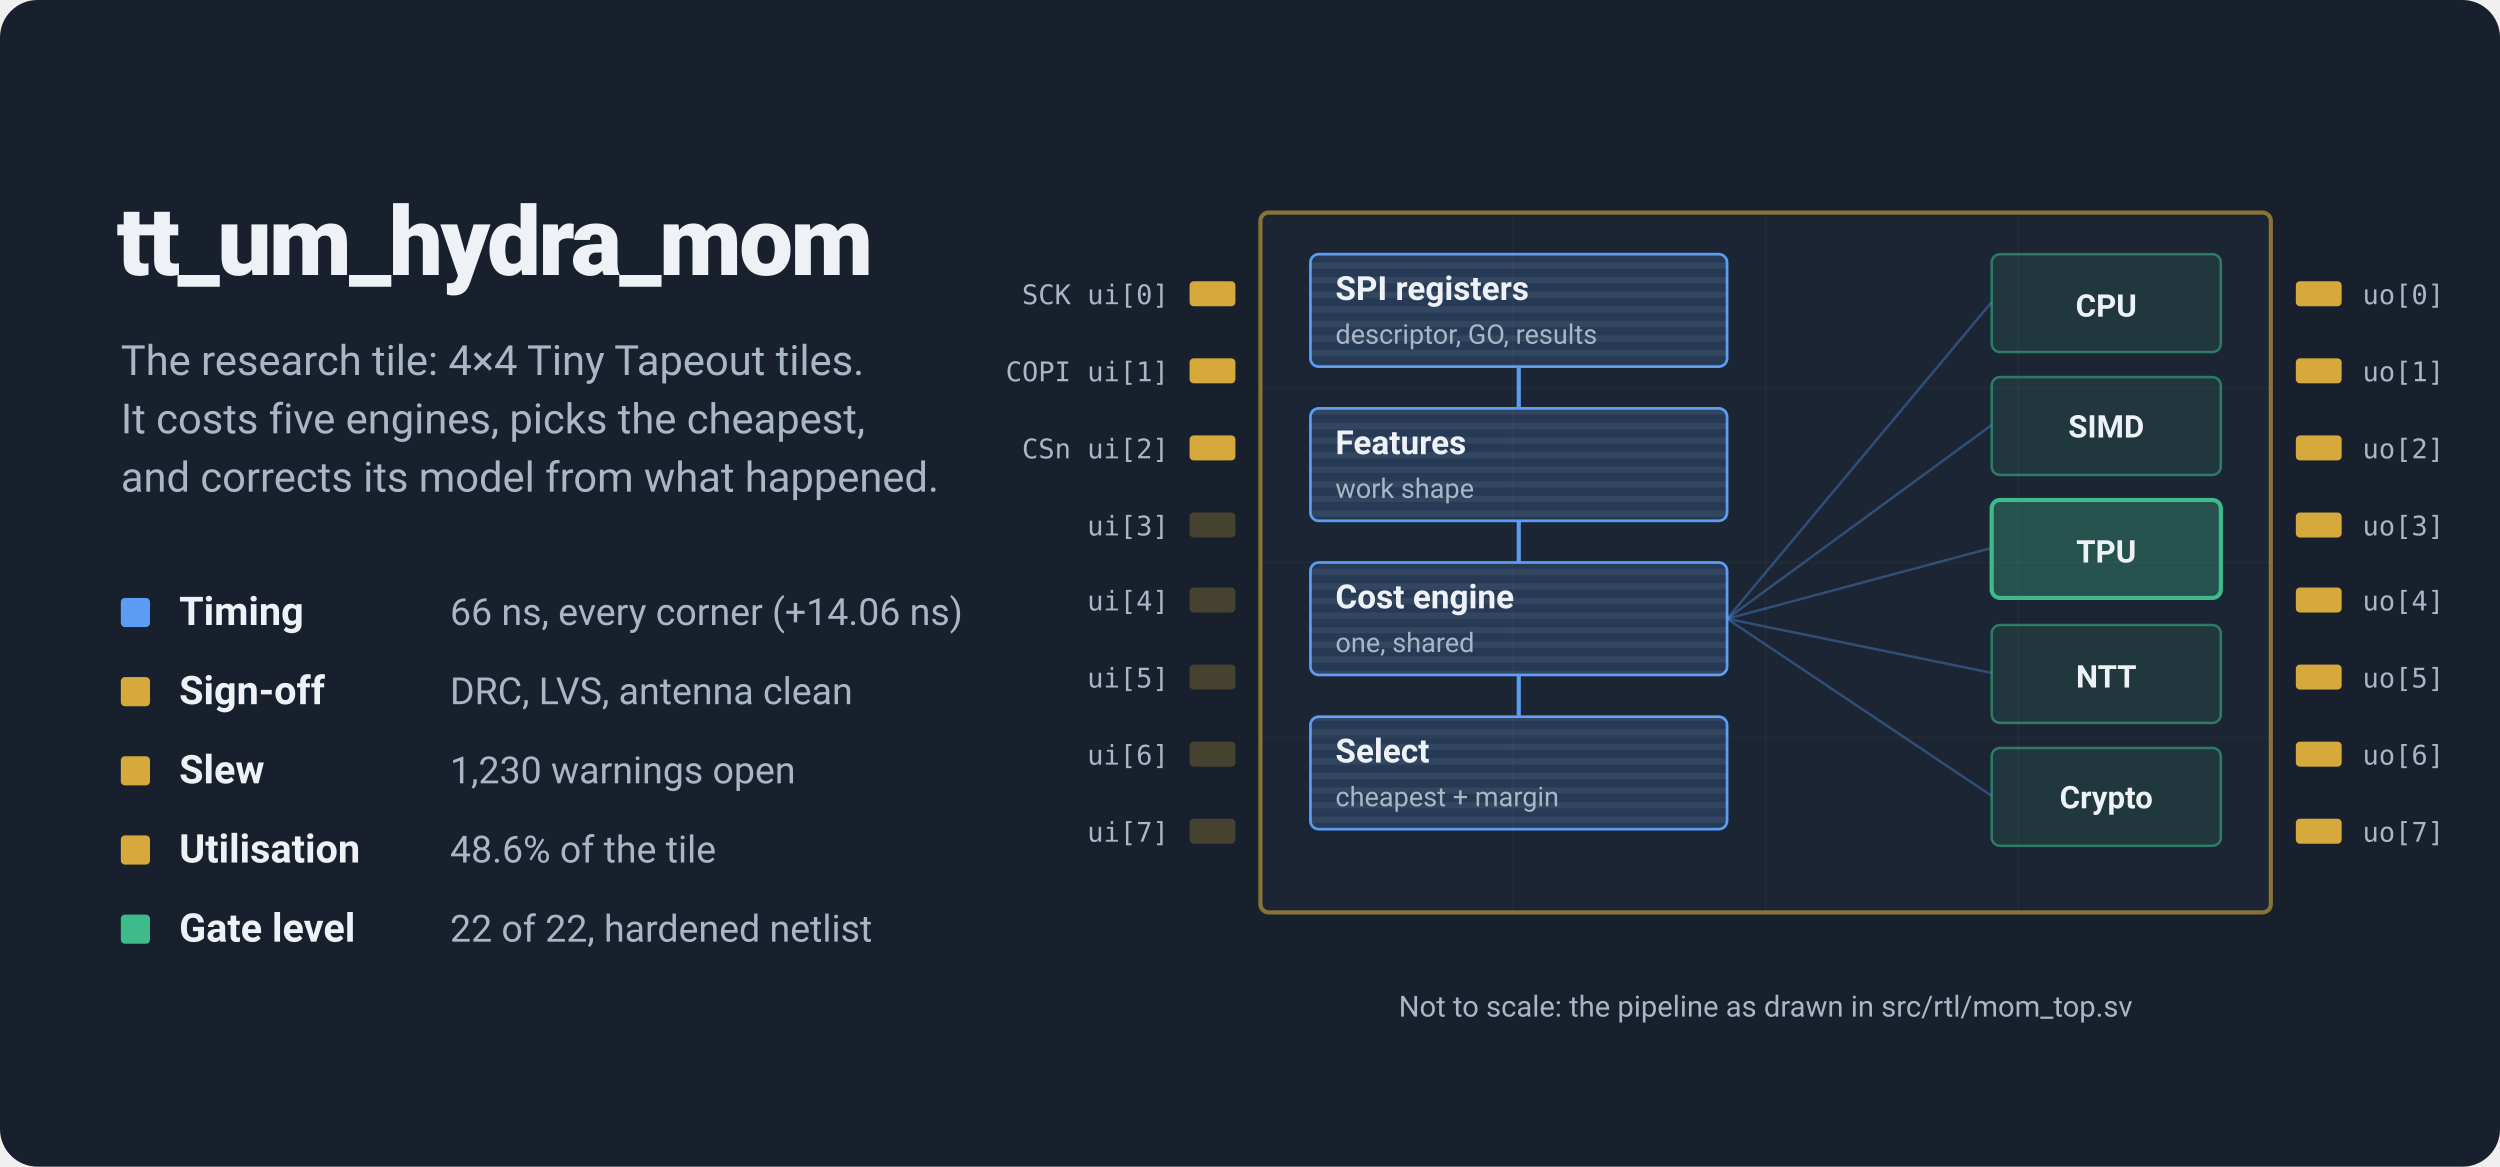
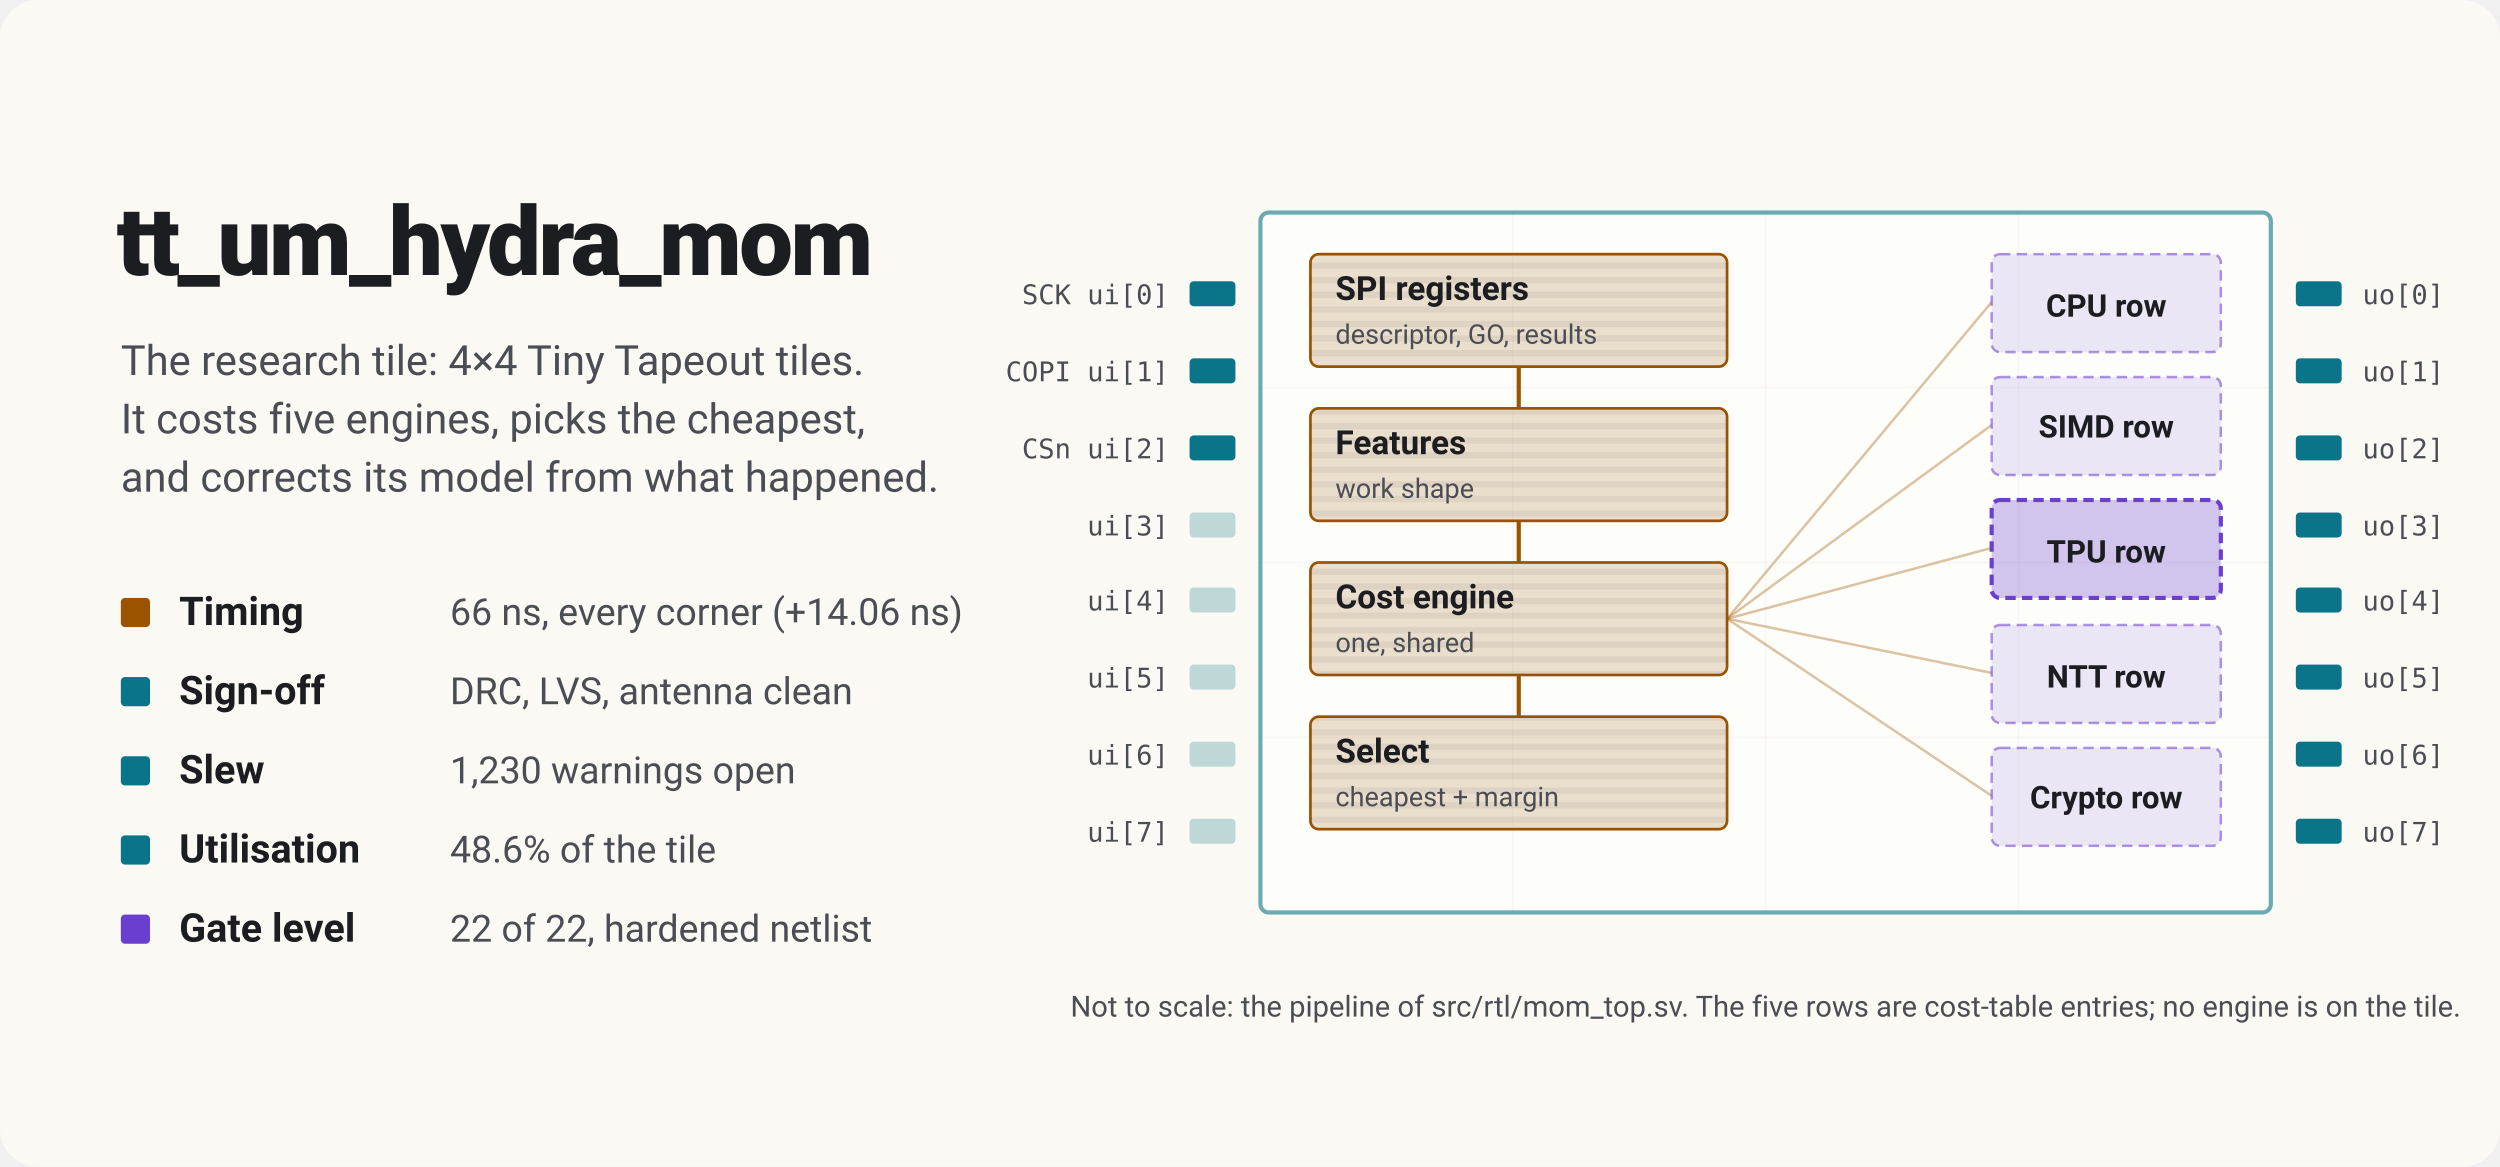
<svg xmlns="http://www.w3.org/2000/svg" viewBox="0 0 1200 560" width="1200" height="560" role="img" aria-labelledby="t d">
  <style>
  /* Static (SkyWater 130 audit, 2026-10-11): a README image cannot offer a
     pause control, so the lead figures show their final state only. */
  .bit { opacity: 1; } .cost { opacity: 1; } .out { opacity: 1; } .hl { opacity: 0; }
</style>
  <defs>
    <pattern id="rows" width="8" height="7" patternUnits="userSpaceOnUse">
-       <rect width="8" height="3" fill="#ffffff" opacity="0.06" />
+       <rect width="8" height="3" fill="#1c1d21" opacity="0.06" />
    </pattern>
  </defs>
-   <rect width="1200" height="560" rx="18" fill="#17202c" />
-   <line x1="726.2" y1="102.027" x2="726.2" y2="437.973" stroke="#ffffff" stroke-opacity=".06" />
-   <line x1="847.5" y1="102.027" x2="847.5" y2="437.973" stroke="#ffffff" stroke-opacity=".06" />
-   <line x1="968.8" y1="102.027" x2="968.8" y2="437.973" stroke="#ffffff" stroke-opacity=".06" />
-   <line x1="605.0" y1="186.0" x2="1090.0" y2="186.0" stroke="#ffffff" stroke-opacity=".06" />
-   <line x1="605.0" y1="270.0" x2="1090.0" y2="270.0" stroke="#ffffff" stroke-opacity=".06" />
-   <line x1="605.0" y1="354.0" x2="1090.0" y2="354.0" stroke="#ffffff" stroke-opacity=".06" />
-   <rect x="605.0" y="102.027" width="485.0" height="335.945" rx="4" fill="#1e2938" fill-opacity=".6" stroke="#d6a93c" stroke-opacity=".6" stroke-width="2" />
-   <rect class="bit" style="animation-delay:0.00s" x="571.0" y="135" width="22" height="12" rx="2" fill="#d6a93c" fill-opacity="1" />
-   <text x="561.0" y="146" text-anchor="end" style="font-family:ui-monospace,SFMono-Regular,Menlo,Consolas,monospace;font-size:13px" fill="#a9b6c6">SCK ui[0]</text>
-   <rect class="out" x="1102.0" y="135" width="22" height="12" rx="2" fill="#d6a93c" />
-   <text x="1134.0" y="146" style="font-family:ui-monospace,SFMono-Regular,Menlo,Consolas,monospace;font-size:13px" fill="#a9b6c6">uo[0]</text>
-   <rect class="bit" style="animation-delay:0.05s" x="571.0" y="172" width="22" height="12" rx="2" fill="#d6a93c" fill-opacity="1" />
-   <text x="561.0" y="183" text-anchor="end" style="font-family:ui-monospace,SFMono-Regular,Menlo,Consolas,monospace;font-size:13px" fill="#a9b6c6">COPI ui[1]</text>
-   <rect class="out" x="1102.0" y="172" width="22" height="12" rx="2" fill="#d6a93c" />
-   <text x="1134.0" y="183" style="font-family:ui-monospace,SFMono-Regular,Menlo,Consolas,monospace;font-size:13px" fill="#a9b6c6">uo[1]</text>
-   <rect class="bit" style="animation-delay:0.10s" x="571.0" y="209" width="22" height="12" rx="2" fill="#d6a93c" fill-opacity="1" />
-   <text x="561.0" y="220" text-anchor="end" style="font-family:ui-monospace,SFMono-Regular,Menlo,Consolas,monospace;font-size:13px" fill="#a9b6c6">CSn ui[2]</text>
-   <rect class="out" x="1102.0" y="209" width="22" height="12" rx="2" fill="#d6a93c" />
-   <text x="1134.0" y="220" style="font-family:ui-monospace,SFMono-Regular,Menlo,Consolas,monospace;font-size:13px" fill="#a9b6c6">uo[2]</text>
-   <rect class="" style="animation-delay:0.15s" x="571.0" y="246" width="22" height="12" rx="2" fill="#d6a93c" fill-opacity="0.25" />
-   <text x="561.0" y="257" text-anchor="end" style="font-family:ui-monospace,SFMono-Regular,Menlo,Consolas,monospace;font-size:13px" fill="#a9b6c6">ui[3]</text>
-   <rect class="out" x="1102.0" y="246" width="22" height="12" rx="2" fill="#d6a93c" />
-   <text x="1134.0" y="257" style="font-family:ui-monospace,SFMono-Regular,Menlo,Consolas,monospace;font-size:13px" fill="#a9b6c6">uo[3]</text>
-   <rect class="" style="animation-delay:0.20s" x="571.0" y="282" width="22" height="12" rx="2" fill="#d6a93c" fill-opacity="0.25" />
-   <text x="561.0" y="293" text-anchor="end" style="font-family:ui-monospace,SFMono-Regular,Menlo,Consolas,monospace;font-size:13px" fill="#a9b6c6">ui[4]</text>
-   <rect class="out" x="1102.0" y="282" width="22" height="12" rx="2" fill="#d6a93c" />
-   <text x="1134.0" y="293" style="font-family:ui-monospace,SFMono-Regular,Menlo,Consolas,monospace;font-size:13px" fill="#a9b6c6">uo[4]</text>
-   <rect class="" style="animation-delay:0.25s" x="571.0" y="319" width="22" height="12" rx="2" fill="#d6a93c" fill-opacity="0.25" />
-   <text x="561.0" y="330" text-anchor="end" style="font-family:ui-monospace,SFMono-Regular,Menlo,Consolas,monospace;font-size:13px" fill="#a9b6c6">ui[5]</text>
-   <rect class="out" x="1102.0" y="319" width="22" height="12" rx="2" fill="#d6a93c" />
-   <text x="1134.0" y="330" style="font-family:ui-monospace,SFMono-Regular,Menlo,Consolas,monospace;font-size:13px" fill="#a9b6c6">uo[5]</text>
-   <rect class="" style="animation-delay:0.30s" x="571.0" y="356" width="22" height="12" rx="2" fill="#d6a93c" fill-opacity="0.25" />
-   <text x="561.0" y="367" text-anchor="end" style="font-family:ui-monospace,SFMono-Regular,Menlo,Consolas,monospace;font-size:13px" fill="#a9b6c6">ui[6]</text>
-   <rect class="out" x="1102.0" y="356" width="22" height="12" rx="2" fill="#d6a93c" />
-   <text x="1134.0" y="367" style="font-family:ui-monospace,SFMono-Regular,Menlo,Consolas,monospace;font-size:13px" fill="#a9b6c6">uo[6]</text>
-   <rect class="" style="animation-delay:0.35s" x="571.0" y="393" width="22" height="12" rx="2" fill="#d6a93c" fill-opacity="0.25" />
-   <text x="561.0" y="404" text-anchor="end" style="font-family:ui-monospace,SFMono-Regular,Menlo,Consolas,monospace;font-size:13px" fill="#a9b6c6">ui[7]</text>
-   <rect class="out" x="1102.0" y="393" width="22" height="12" rx="2" fill="#d6a93c" />
-   <text x="1134.0" y="404" style="font-family:ui-monospace,SFMono-Regular,Menlo,Consolas,monospace;font-size:13px" fill="#a9b6c6">uo[7]</text>
-   <rect x="629" y="122" width="200" height="54" rx="4" fill="#5b9cf5" fill-opacity=".18" stroke="#5b9cf5" stroke-width="1.3" />
+   <rect width="1200" height="560" rx="18" fill="#fbf9f3" />
+   <line x1="726.2" y1="102.027" x2="726.2" y2="437.973" stroke="#1c1d21" stroke-opacity=".06" />
+   <line x1="847.5" y1="102.027" x2="847.5" y2="437.973" stroke="#1c1d21" stroke-opacity=".06" />
+   <line x1="968.8" y1="102.027" x2="968.8" y2="437.973" stroke="#1c1d21" stroke-opacity=".06" />
+   <line x1="605.0" y1="186.0" x2="1090.0" y2="186.0" stroke="#1c1d21" stroke-opacity=".06" />
+   <line x1="605.0" y1="270.0" x2="1090.0" y2="270.0" stroke="#1c1d21" stroke-opacity=".06" />
+   <line x1="605.0" y1="354.0" x2="1090.0" y2="354.0" stroke="#1c1d21" stroke-opacity=".06" />
+   <rect x="605.0" y="102.027" width="485.0" height="335.945" rx="4" fill="#ffffff" fill-opacity=".6" stroke="#0a7488" stroke-opacity=".6" stroke-width="2" />
+   <rect class="bit" style="animation-delay:0.00s" x="571.0" y="135" width="22" height="12" rx="2" fill="#0a7488" fill-opacity="1" />
+   <text x="561.0" y="146" text-anchor="end" style="font-family:ui-monospace,SFMono-Regular,Menlo,Consolas,monospace;font-size:13px" fill="#4b4d55">SCK ui[0]</text>
+   <rect class="out" x="1102.0" y="135" width="22" height="12" rx="2" fill="#0a7488" />
+   <text x="1134.0" y="146" style="font-family:ui-monospace,SFMono-Regular,Menlo,Consolas,monospace;font-size:13px" fill="#4b4d55">uo[0]</text>
+   <rect class="bit" style="animation-delay:0.05s" x="571.0" y="172" width="22" height="12" rx="2" fill="#0a7488" fill-opacity="1" />
+   <text x="561.0" y="183" text-anchor="end" style="font-family:ui-monospace,SFMono-Regular,Menlo,Consolas,monospace;font-size:13px" fill="#4b4d55">COPI ui[1]</text>
+   <rect class="out" x="1102.0" y="172" width="22" height="12" rx="2" fill="#0a7488" />
+   <text x="1134.0" y="183" style="font-family:ui-monospace,SFMono-Regular,Menlo,Consolas,monospace;font-size:13px" fill="#4b4d55">uo[1]</text>
+   <rect class="bit" style="animation-delay:0.10s" x="571.0" y="209" width="22" height="12" rx="2" fill="#0a7488" fill-opacity="1" />
+   <text x="561.0" y="220" text-anchor="end" style="font-family:ui-monospace,SFMono-Regular,Menlo,Consolas,monospace;font-size:13px" fill="#4b4d55">CSn ui[2]</text>
+   <rect class="out" x="1102.0" y="209" width="22" height="12" rx="2" fill="#0a7488" />
+   <text x="1134.0" y="220" style="font-family:ui-monospace,SFMono-Regular,Menlo,Consolas,monospace;font-size:13px" fill="#4b4d55">uo[2]</text>
+   <rect class="" style="animation-delay:0.15s" x="571.0" y="246" width="22" height="12" rx="2" fill="#0a7488" fill-opacity="0.25" />
+   <text x="561.0" y="257" text-anchor="end" style="font-family:ui-monospace,SFMono-Regular,Menlo,Consolas,monospace;font-size:13px" fill="#4b4d55">ui[3]</text>
+   <rect class="out" x="1102.0" y="246" width="22" height="12" rx="2" fill="#0a7488" />
+   <text x="1134.0" y="257" style="font-family:ui-monospace,SFMono-Regular,Menlo,Consolas,monospace;font-size:13px" fill="#4b4d55">uo[3]</text>
+   <rect class="" style="animation-delay:0.20s" x="571.0" y="282" width="22" height="12" rx="2" fill="#0a7488" fill-opacity="0.25" />
+   <text x="561.0" y="293" text-anchor="end" style="font-family:ui-monospace,SFMono-Regular,Menlo,Consolas,monospace;font-size:13px" fill="#4b4d55">ui[4]</text>
+   <rect class="out" x="1102.0" y="282" width="22" height="12" rx="2" fill="#0a7488" />
+   <text x="1134.0" y="293" style="font-family:ui-monospace,SFMono-Regular,Menlo,Consolas,monospace;font-size:13px" fill="#4b4d55">uo[4]</text>
+   <rect class="" style="animation-delay:0.25s" x="571.0" y="319" width="22" height="12" rx="2" fill="#0a7488" fill-opacity="0.25" />
+   <text x="561.0" y="330" text-anchor="end" style="font-family:ui-monospace,SFMono-Regular,Menlo,Consolas,monospace;font-size:13px" fill="#4b4d55">ui[5]</text>
+   <rect class="out" x="1102.0" y="319" width="22" height="12" rx="2" fill="#0a7488" />
+   <text x="1134.0" y="330" style="font-family:ui-monospace,SFMono-Regular,Menlo,Consolas,monospace;font-size:13px" fill="#4b4d55">uo[5]</text>
+   <rect class="" style="animation-delay:0.30s" x="571.0" y="356" width="22" height="12" rx="2" fill="#0a7488" fill-opacity="0.25" />
+   <text x="561.0" y="367" text-anchor="end" style="font-family:ui-monospace,SFMono-Regular,Menlo,Consolas,monospace;font-size:13px" fill="#4b4d55">ui[6]</text>
+   <rect class="out" x="1102.0" y="356" width="22" height="12" rx="2" fill="#0a7488" />
+   <text x="1134.0" y="367" style="font-family:ui-monospace,SFMono-Regular,Menlo,Consolas,monospace;font-size:13px" fill="#4b4d55">uo[6]</text>
+   <rect class="" style="animation-delay:0.35s" x="571.0" y="393" width="22" height="12" rx="2" fill="#0a7488" fill-opacity="0.25" />
+   <text x="561.0" y="404" text-anchor="end" style="font-family:ui-monospace,SFMono-Regular,Menlo,Consolas,monospace;font-size:13px" fill="#4b4d55">ui[7]</text>
+   <rect class="out" x="1102.0" y="393" width="22" height="12" rx="2" fill="#0a7488" />
+   <text x="1134.0" y="404" style="font-family:ui-monospace,SFMono-Regular,Menlo,Consolas,monospace;font-size:13px" fill="#4b4d55">uo[7]</text>
+   <rect x="629" y="122" width="200" height="54" rx="4" fill="#9a5300" fill-opacity=".18" stroke="#9a5300" stroke-width="1.3" />
  <rect x="629" y="122" width="200" height="54" rx="4" fill="url(#rows)" />
-   <text x="641" y="144" style="font-family:ui-sans-serif,system-ui,-apple-system,'Segoe UI',Roboto,sans-serif;font-size:16px;font-weight:650" fill="#eef2f7">SPI registers</text>
-   <text x="641" y="165" style="font-family:ui-sans-serif,system-ui,-apple-system,'Segoe UI',Roboto,sans-serif;font-size:13px" fill="#a9b6c6">descriptor, GO, results</text>
-   <path d="M729,176 V196" stroke="#5b9cf5" stroke-width="2" />
-   <rect x="629" y="196" width="200" height="54" rx="4" fill="#5b9cf5" fill-opacity=".18" stroke="#5b9cf5" stroke-width="1.3" />
+   <text x="641" y="144" style="font-family:ui-sans-serif,system-ui,-apple-system,'Segoe UI',Roboto,sans-serif;font-size:16px;font-weight:650" fill="#1c1d21">SPI registers</text>
+   <text x="641" y="165" style="font-family:ui-sans-serif,system-ui,-apple-system,'Segoe UI',Roboto,sans-serif;font-size:13px" fill="#4b4d55">descriptor, GO, results</text>
+   <path d="M729,176 V196" stroke="#9a5300" stroke-width="2" />
+   <rect x="629" y="196" width="200" height="54" rx="4" fill="#9a5300" fill-opacity=".18" stroke="#9a5300" stroke-width="1.3" />
  <rect x="629" y="196" width="200" height="54" rx="4" fill="url(#rows)" />
-   <text x="641" y="218" style="font-family:ui-sans-serif,system-ui,-apple-system,'Segoe UI',Roboto,sans-serif;font-size:16px;font-weight:650" fill="#eef2f7">Features</text>
-   <text x="641" y="239" style="font-family:ui-sans-serif,system-ui,-apple-system,'Segoe UI',Roboto,sans-serif;font-size:13px" fill="#a9b6c6">work shape</text>
-   <path d="M729,250 V270" stroke="#5b9cf5" stroke-width="2" />
-   <rect x="629" y="270" width="200" height="54" rx="4" fill="#5b9cf5" fill-opacity=".18" stroke="#5b9cf5" stroke-width="1.3" />
+   <text x="641" y="218" style="font-family:ui-sans-serif,system-ui,-apple-system,'Segoe UI',Roboto,sans-serif;font-size:16px;font-weight:650" fill="#1c1d21">Features</text>
+   <text x="641" y="239" style="font-family:ui-sans-serif,system-ui,-apple-system,'Segoe UI',Roboto,sans-serif;font-size:13px" fill="#4b4d55">work shape</text>
+   <path d="M729,250 V270" stroke="#9a5300" stroke-width="2" />
+   <rect x="629" y="270" width="200" height="54" rx="4" fill="#9a5300" fill-opacity=".18" stroke="#9a5300" stroke-width="1.3" />
  <rect x="629" y="270" width="200" height="54" rx="4" fill="url(#rows)" />
-   <text x="641" y="292" style="font-family:ui-sans-serif,system-ui,-apple-system,'Segoe UI',Roboto,sans-serif;font-size:16px;font-weight:650" fill="#eef2f7">Cost engine</text>
-   <text x="641" y="313" style="font-family:ui-sans-serif,system-ui,-apple-system,'Segoe UI',Roboto,sans-serif;font-size:13px" fill="#a9b6c6">one, shared</text>
-   <path d="M729,324 V344" stroke="#5b9cf5" stroke-width="2" />
-   <rect x="629" y="344" width="200" height="54" rx="4" fill="#5b9cf5" fill-opacity=".18" stroke="#5b9cf5" stroke-width="1.3" />
+   <text x="641" y="292" style="font-family:ui-sans-serif,system-ui,-apple-system,'Segoe UI',Roboto,sans-serif;font-size:16px;font-weight:650" fill="#1c1d21">Cost engine</text>
+   <text x="641" y="313" style="font-family:ui-sans-serif,system-ui,-apple-system,'Segoe UI',Roboto,sans-serif;font-size:13px" fill="#4b4d55">one, shared</text>
+   <path d="M729,324 V344" stroke="#9a5300" stroke-width="2" />
+   <rect x="629" y="344" width="200" height="54" rx="4" fill="#9a5300" fill-opacity=".18" stroke="#9a5300" stroke-width="1.3" />
  <rect x="629" y="344" width="200" height="54" rx="4" fill="url(#rows)" />
-   <text x="641" y="366" style="font-family:ui-sans-serif,system-ui,-apple-system,'Segoe UI',Roboto,sans-serif;font-size:16px;font-weight:650" fill="#eef2f7">Select</text>
-   <text x="641" y="387" style="font-family:ui-sans-serif,system-ui,-apple-system,'Segoe UI',Roboto,sans-serif;font-size:13px" fill="#a9b6c6">cheapest + margin</text>
-   <rect x="956" y="122" width="110" height="47" rx="4" fill="#3dbb8a" fill-opacity=".12" stroke="#3dbb8a" stroke-opacity="0.55" stroke-width="1.2" />
-   <text x="1011" y="152" text-anchor="middle" style="font-family:ui-sans-serif,system-ui,-apple-system,'Segoe UI',Roboto,sans-serif;font-size:15px;font-weight:650" fill="#eef2f7">CPU</text>
-   <rect class="hl" style="animation-delay:0.0s" x="956" y="122" width="110" height="47" rx="4" fill="none" stroke="#eef2f7" stroke-width="2.4" />
-   <path d="M829,297 L956,145" stroke="#5b9cf5" stroke-opacity=".35" stroke-width="1.2" />
-   <rect x="956" y="181" width="110" height="47" rx="4" fill="#3dbb8a" fill-opacity=".12" stroke="#3dbb8a" stroke-opacity="0.55" stroke-width="1.2" />
-   <text x="1011" y="210" text-anchor="middle" style="font-family:ui-sans-serif,system-ui,-apple-system,'Segoe UI',Roboto,sans-serif;font-size:15px;font-weight:650" fill="#eef2f7">SIMD</text>
-   <rect class="hl" style="animation-delay:0.6s" x="956" y="181" width="110" height="47" rx="4" fill="none" stroke="#eef2f7" stroke-width="2.4" />
-   <path d="M829,297 L956,204" stroke="#5b9cf5" stroke-opacity=".35" stroke-width="1.2" />
-   <rect x="956" y="240" width="110" height="47" rx="4" fill="#3dbb8a" fill-opacity=".30" stroke="#3dbb8a" stroke-opacity="1" stroke-width="2" />
-   <text x="1011" y="270" text-anchor="middle" style="font-family:ui-sans-serif,system-ui,-apple-system,'Segoe UI',Roboto,sans-serif;font-size:15px;font-weight:650" fill="#eef2f7">TPU</text>
-   <rect class="hl" style="animation-delay:1.2s" x="956" y="240" width="110" height="47" rx="4" fill="none" stroke="#eef2f7" stroke-width="2.4" />
-   <path d="M829,297 L956,263" stroke="#5b9cf5" stroke-opacity=".35" stroke-width="1.2" />
-   <rect x="956" y="300" width="110" height="47" rx="4" fill="#3dbb8a" fill-opacity=".12" stroke="#3dbb8a" stroke-opacity="0.55" stroke-width="1.2" />
-   <text x="1011" y="330" text-anchor="middle" style="font-family:ui-sans-serif,system-ui,-apple-system,'Segoe UI',Roboto,sans-serif;font-size:15px;font-weight:650" fill="#eef2f7">NTT</text>
-   <rect class="hl" style="animation-delay:1.8s" x="956" y="300" width="110" height="47" rx="4" fill="none" stroke="#eef2f7" stroke-width="2.4" />
-   <path d="M829,297 L956,323" stroke="#5b9cf5" stroke-opacity=".35" stroke-width="1.2" />
-   <rect x="956" y="359" width="110" height="47" rx="4" fill="#3dbb8a" fill-opacity=".12" stroke="#3dbb8a" stroke-opacity="0.55" stroke-width="1.2" />
-   <text x="1011" y="388" text-anchor="middle" style="font-family:ui-sans-serif,system-ui,-apple-system,'Segoe UI',Roboto,sans-serif;font-size:15px;font-weight:650" fill="#eef2f7">Crypto</text>
-   <rect class="hl" style="animation-delay:2.4s" x="956" y="359" width="110" height="47" rx="4" fill="none" stroke="#eef2f7" stroke-width="2.4" />
-   <path d="M829,297 L956,382" stroke="#5b9cf5" stroke-opacity=".35" stroke-width="1.2" />
-   <text x="56" y="132" style="font-family:ui-sans-serif,system-ui,-apple-system,'Segoe UI',Roboto,sans-serif;font-size:46px;font-weight:800;letter-spacing:-1.2px" fill="#eef2f7">tt_um_hydra_mom</text>
-   <text x="58" y="180" style="font-family:ui-sans-serif,system-ui,-apple-system,'Segoe UI',Roboto,sans-serif;font-size:20px" fill="#a9b6c6">The research tile: 4×4 Tiny Tapeout tiles.</text>
-   <text x="58" y="208" style="font-family:ui-sans-serif,system-ui,-apple-system,'Segoe UI',Roboto,sans-serif;font-size:20px" fill="#a9b6c6">It costs five engines, picks the cheapest,</text>
-   <text x="58" y="236" style="font-family:ui-sans-serif,system-ui,-apple-system,'Segoe UI',Roboto,sans-serif;font-size:20px" fill="#a9b6c6">and corrects its model from what happened.</text>
-   <rect x="58" y="287" width="14" height="14" rx="2" fill="#5b9cf5" />
-   <text x="86" y="300" style="font-family:ui-sans-serif,system-ui,-apple-system,'Segoe UI',Roboto,sans-serif;font-size:19px;font-weight:650" fill="#eef2f7">Timing</text>
-   <text x="216" y="300" style="font-family:ui-sans-serif,system-ui,-apple-system,'Segoe UI',Roboto,sans-serif;font-size:18px" fill="#a9b6c6">66 ns, every corner (+14.06 ns)</text>
-   <rect x="58" y="325" width="14" height="14" rx="2" fill="#d6a93c" />
-   <text x="86" y="338" style="font-family:ui-sans-serif,system-ui,-apple-system,'Segoe UI',Roboto,sans-serif;font-size:19px;font-weight:650" fill="#eef2f7">Sign-off</text>
-   <text x="216" y="338" style="font-family:ui-sans-serif,system-ui,-apple-system,'Segoe UI',Roboto,sans-serif;font-size:18px" fill="#a9b6c6">DRC, LVS, antenna clean</text>
-   <rect x="58" y="363" width="14" height="14" rx="2" fill="#d6a93c" />
-   <text x="86" y="376" style="font-family:ui-sans-serif,system-ui,-apple-system,'Segoe UI',Roboto,sans-serif;font-size:19px;font-weight:650" fill="#eef2f7">Slew</text>
-   <text x="216" y="376" style="font-family:ui-sans-serif,system-ui,-apple-system,'Segoe UI',Roboto,sans-serif;font-size:18px" fill="#a9b6c6">1,230 warnings open</text>
-   <rect x="58" y="401" width="14" height="14" rx="2" fill="#d6a93c" />
-   <text x="86" y="414" style="font-family:ui-sans-serif,system-ui,-apple-system,'Segoe UI',Roboto,sans-serif;font-size:19px;font-weight:650" fill="#eef2f7">Utilisation</text>
-   <text x="216" y="414" style="font-family:ui-sans-serif,system-ui,-apple-system,'Segoe UI',Roboto,sans-serif;font-size:18px" fill="#a9b6c6">48.6% of the tile</text>
-   <rect x="58" y="439" width="14" height="14" rx="2" fill="#3dbb8a" />
-   <text x="86" y="452" style="font-family:ui-sans-serif,system-ui,-apple-system,'Segoe UI',Roboto,sans-serif;font-size:19px;font-weight:650" fill="#eef2f7">Gate level</text>
-   <text x="216" y="452" style="font-family:ui-sans-serif,system-ui,-apple-system,'Segoe UI',Roboto,sans-serif;font-size:18px" fill="#a9b6c6">22 of 22, hardened netlist</text>
-   <text x="847.5" y="487.973" text-anchor="middle" style="font-family:ui-sans-serif,system-ui,-apple-system,'Segoe UI',Roboto,sans-serif;font-size:14px" fill="#a9b6c6">Not to scale: the pipeline as drawn in src/rtl/mom_top.sv</text>
+   <text x="641" y="366" style="font-family:ui-sans-serif,system-ui,-apple-system,'Segoe UI',Roboto,sans-serif;font-size:16px;font-weight:650" fill="#1c1d21">Select</text>
+   <text x="641" y="387" style="font-family:ui-sans-serif,system-ui,-apple-system,'Segoe UI',Roboto,sans-serif;font-size:13px" fill="#4b4d55">cheapest + margin</text>
+   <rect x="956" y="122" width="110" height="47" rx="4" fill="#6a3fcf" fill-opacity=".12" stroke="#6a3fcf" stroke-opacity="0.55" stroke-width="1.2" stroke-dasharray="5 3" />
+   <text x="1011" y="152" text-anchor="middle" style="font-family:ui-sans-serif,system-ui,-apple-system,'Segoe UI',Roboto,sans-serif;font-size:15px;font-weight:650" fill="#1c1d21">CPU row</text>
+   <rect class="hl" style="animation-delay:0.0s" x="956" y="122" width="110" height="47" rx="4" fill="none" stroke="#1c1d21" stroke-width="2.4" />
+   <path d="M829,297 L956,145" stroke="#9a5300" stroke-opacity=".35" stroke-width="1.2" />
+   <rect x="956" y="181" width="110" height="47" rx="4" fill="#6a3fcf" fill-opacity=".12" stroke="#6a3fcf" stroke-opacity="0.55" stroke-width="1.2" stroke-dasharray="5 3" />
+   <text x="1011" y="210" text-anchor="middle" style="font-family:ui-sans-serif,system-ui,-apple-system,'Segoe UI',Roboto,sans-serif;font-size:15px;font-weight:650" fill="#1c1d21">SIMD row</text>
+   <rect class="hl" style="animation-delay:0.6s" x="956" y="181" width="110" height="47" rx="4" fill="none" stroke="#1c1d21" stroke-width="2.4" />
+   <path d="M829,297 L956,204" stroke="#9a5300" stroke-opacity=".35" stroke-width="1.2" />
+   <rect x="956" y="240" width="110" height="47" rx="4" fill="#6a3fcf" fill-opacity=".30" stroke="#6a3fcf" stroke-opacity="1" stroke-width="2" stroke-dasharray="5 3" />
+   <text x="1011" y="270" text-anchor="middle" style="font-family:ui-sans-serif,system-ui,-apple-system,'Segoe UI',Roboto,sans-serif;font-size:15px;font-weight:650" fill="#1c1d21">TPU row</text>
+   <rect class="hl" style="animation-delay:1.2s" x="956" y="240" width="110" height="47" rx="4" fill="none" stroke="#1c1d21" stroke-width="2.4" />
+   <path d="M829,297 L956,263" stroke="#9a5300" stroke-opacity=".35" stroke-width="1.2" />
+   <rect x="956" y="300" width="110" height="47" rx="4" fill="#6a3fcf" fill-opacity=".12" stroke="#6a3fcf" stroke-opacity="0.55" stroke-width="1.2" stroke-dasharray="5 3" />
+   <text x="1011" y="330" text-anchor="middle" style="font-family:ui-sans-serif,system-ui,-apple-system,'Segoe UI',Roboto,sans-serif;font-size:15px;font-weight:650" fill="#1c1d21">NTT row</text>
+   <rect class="hl" style="animation-delay:1.8s" x="956" y="300" width="110" height="47" rx="4" fill="none" stroke="#1c1d21" stroke-width="2.4" />
+   <path d="M829,297 L956,323" stroke="#9a5300" stroke-opacity=".35" stroke-width="1.2" />
+   <rect x="956" y="359" width="110" height="47" rx="4" fill="#6a3fcf" fill-opacity=".12" stroke="#6a3fcf" stroke-opacity="0.55" stroke-width="1.2" stroke-dasharray="5 3" />
+   <text x="1011" y="388" text-anchor="middle" style="font-family:ui-sans-serif,system-ui,-apple-system,'Segoe UI',Roboto,sans-serif;font-size:15px;font-weight:650" fill="#1c1d21">Crypto row</text>
+   <rect class="hl" style="animation-delay:2.4s" x="956" y="359" width="110" height="47" rx="4" fill="none" stroke="#1c1d21" stroke-width="2.4" />
+   <path d="M829,297 L956,382" stroke="#9a5300" stroke-opacity=".35" stroke-width="1.2" />
+   <text x="56" y="132" style="font-family:ui-sans-serif,system-ui,-apple-system,'Segoe UI',Roboto,sans-serif;font-size:46px;font-weight:800;letter-spacing:-1.2px" fill="#1c1d21">tt_um_hydra_mom</text>
+   <text x="58" y="180" style="font-family:ui-sans-serif,system-ui,-apple-system,'Segoe UI',Roboto,sans-serif;font-size:20px" fill="#4b4d55">The research tile: 4×4 Tiny Tapeout tiles.</text>
+   <text x="58" y="208" style="font-family:ui-sans-serif,system-ui,-apple-system,'Segoe UI',Roboto,sans-serif;font-size:20px" fill="#4b4d55">It costs five engines, picks the cheapest,</text>
+   <text x="58" y="236" style="font-family:ui-sans-serif,system-ui,-apple-system,'Segoe UI',Roboto,sans-serif;font-size:20px" fill="#4b4d55">and corrects its model from what happened.</text>
+   <rect x="58" y="287" width="14" height="14" rx="2" fill="#9a5300" />
+   <text x="86" y="300" style="font-family:ui-sans-serif,system-ui,-apple-system,'Segoe UI',Roboto,sans-serif;font-size:19px;font-weight:650" fill="#1c1d21">Timing</text>
+   <text x="216" y="300" style="font-family:ui-sans-serif,system-ui,-apple-system,'Segoe UI',Roboto,sans-serif;font-size:18px" fill="#4b4d55">66 ns, every corner (+14.06 ns)</text>
+   <rect x="58" y="325" width="14" height="14" rx="2" fill="#0a7488" />
+   <text x="86" y="338" style="font-family:ui-sans-serif,system-ui,-apple-system,'Segoe UI',Roboto,sans-serif;font-size:19px;font-weight:650" fill="#1c1d21">Sign-off</text>
+   <text x="216" y="338" style="font-family:ui-sans-serif,system-ui,-apple-system,'Segoe UI',Roboto,sans-serif;font-size:18px" fill="#4b4d55">DRC, LVS, antenna clean</text>
+   <rect x="58" y="363" width="14" height="14" rx="2" fill="#0a7488" />
+   <text x="86" y="376" style="font-family:ui-sans-serif,system-ui,-apple-system,'Segoe UI',Roboto,sans-serif;font-size:19px;font-weight:650" fill="#1c1d21">Slew</text>
+   <text x="216" y="376" style="font-family:ui-sans-serif,system-ui,-apple-system,'Segoe UI',Roboto,sans-serif;font-size:18px" fill="#4b4d55">1,230 warnings open</text>
+   <rect x="58" y="401" width="14" height="14" rx="2" fill="#0a7488" />
+   <text x="86" y="414" style="font-family:ui-sans-serif,system-ui,-apple-system,'Segoe UI',Roboto,sans-serif;font-size:19px;font-weight:650" fill="#1c1d21">Utilisation</text>
+   <text x="216" y="414" style="font-family:ui-sans-serif,system-ui,-apple-system,'Segoe UI',Roboto,sans-serif;font-size:18px" fill="#4b4d55">48.6% of the tile</text>
+   <rect x="58" y="439" width="14" height="14" rx="2" fill="#6a3fcf" />
+   <text x="86" y="452" style="font-family:ui-sans-serif,system-ui,-apple-system,'Segoe UI',Roboto,sans-serif;font-size:19px;font-weight:650" fill="#1c1d21">Gate level</text>
+   <text x="216" y="452" style="font-family:ui-sans-serif,system-ui,-apple-system,'Segoe UI',Roboto,sans-serif;font-size:18px" fill="#4b4d55">22 of 22, hardened netlist</text>
+   <text x="847.5" y="487.973" text-anchor="middle" style="font-family:ui-sans-serif,system-ui,-apple-system,'Segoe UI',Roboto,sans-serif;font-size:14px" fill="#4b4d55">Not to scale: the pipeline of src/rtl/mom_top.sv. The five rows are cost-table entries; no engine is on the tile.</text>
</svg>
